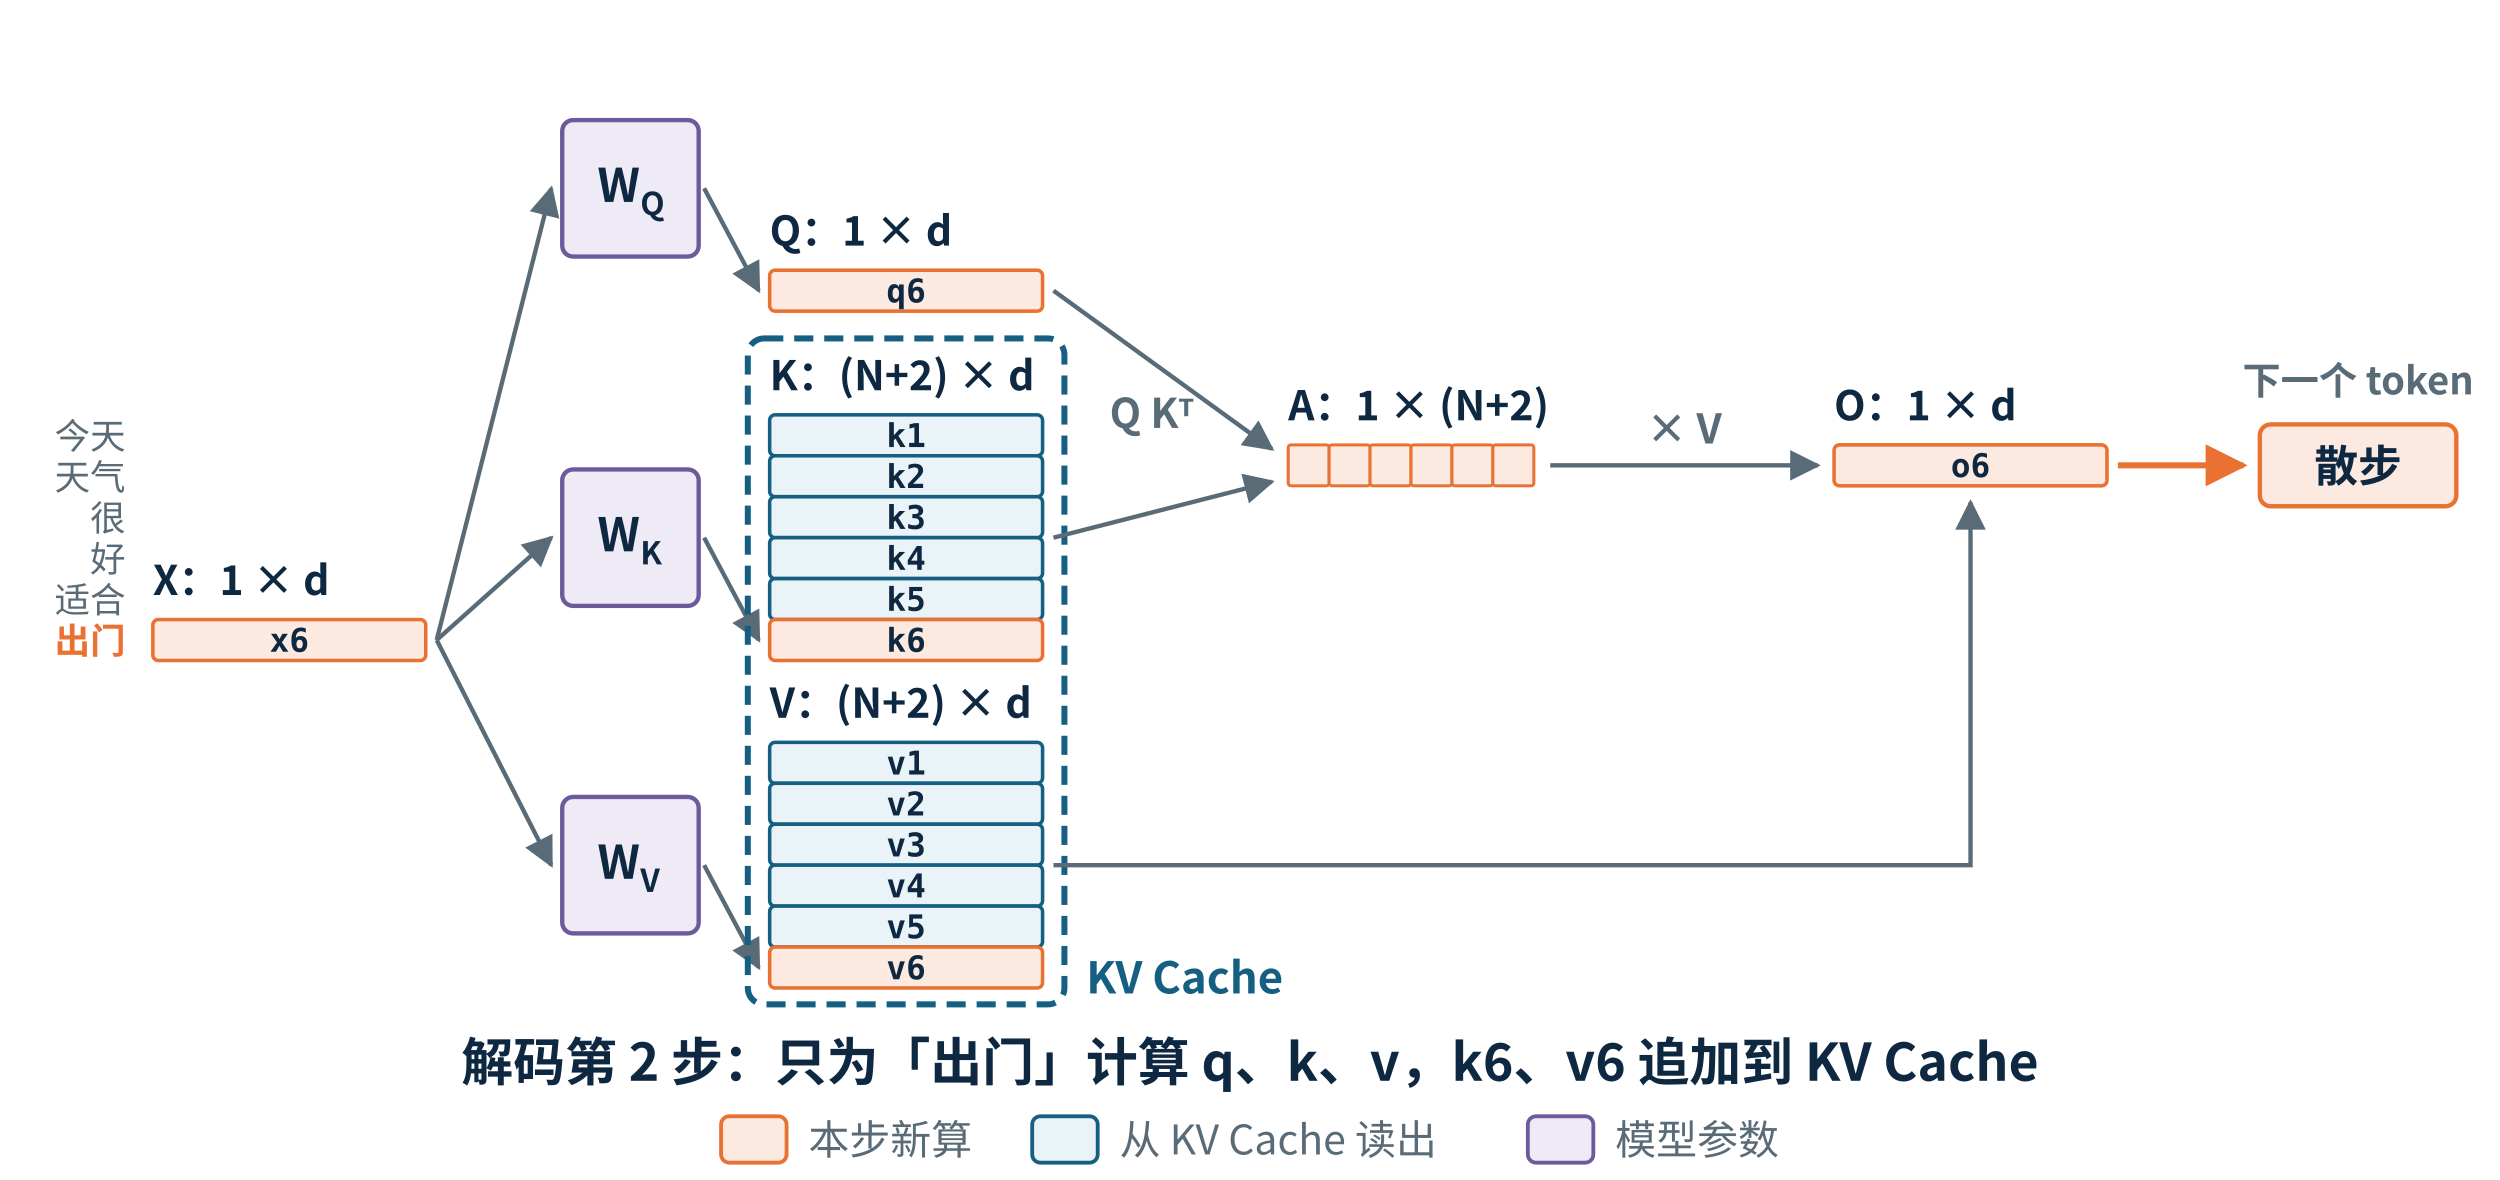
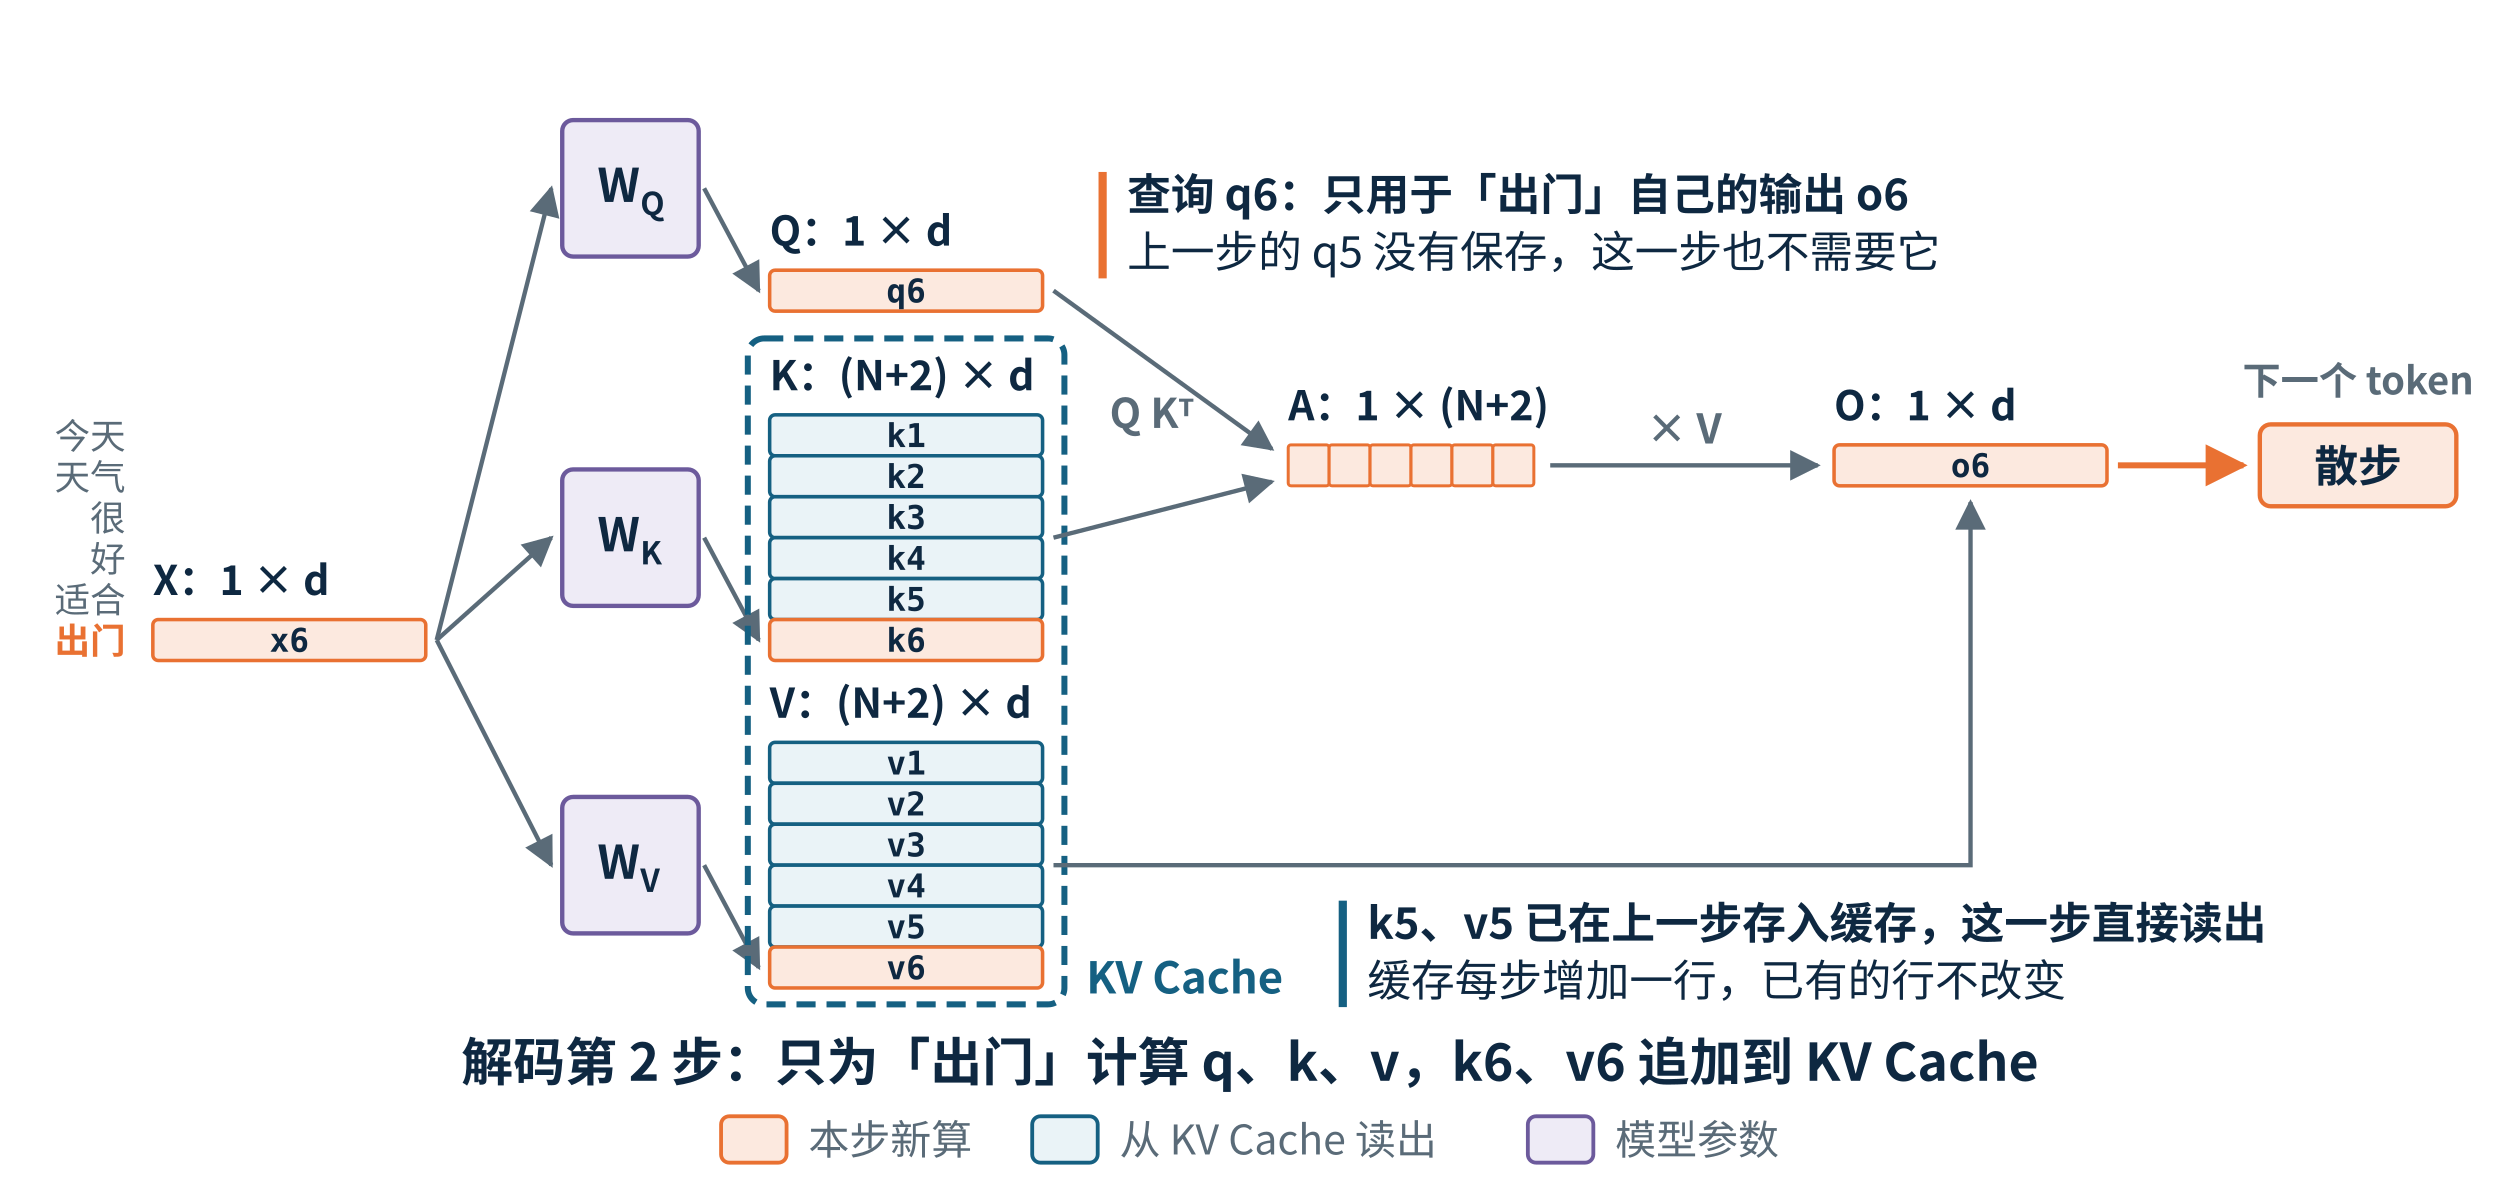
<svg xmlns="http://www.w3.org/2000/svg" viewBox="28 0 916 432" width="916" height="432">
  <defs>
    <marker id="ah-156082" viewBox="0 0 10 10" refX="9" refY="5" markerWidth="7" markerHeight="7" orient="auto-start-reverse">
      <path d="M0,0 L10,5 L0,10 z" fill="#156082" />
    </marker>
    <marker id="ah-e97132" viewBox="0 0 10 10" refX="9" refY="5" markerWidth="7" markerHeight="7" orient="auto-start-reverse">
      <path d="M0,0 L10,5 L0,10 z" fill="#e97132" />
    </marker>
    <marker id="ah-0e2841" viewBox="0 0 10 10" refX="9" refY="5" markerWidth="7" markerHeight="7" orient="auto-start-reverse">
      <path d="M0,0 L10,5 L0,10 z" fill="#0e2841" />
    </marker>
    <marker id="ah-2e7d4f" viewBox="0 0 10 10" refX="9" refY="5" markerWidth="7" markerHeight="7" orient="auto-start-reverse">
      <path d="M0,0 L10,5 L0,10 z" fill="#2e7d4f" />
    </marker>
    <marker id="ah-c0392b" viewBox="0 0 10 10" refX="9" refY="5" markerWidth="7" markerHeight="7" orient="auto-start-reverse">
      <path d="M0,0 L10,5 L0,10 z" fill="#c0392b" />
    </marker>
    <marker id="ah-5a6b78" viewBox="0 0 10 10" refX="9" refY="5" markerWidth="7" markerHeight="7" orient="auto-start-reverse">
      <path d="M0,0 L10,5 L0,10 z" fill="#5a6b78" />
    </marker>
    <marker id="ah-9fb5c3" viewBox="0 0 10 10" refX="9" refY="5" markerWidth="7" markerHeight="7" orient="auto-start-reverse">
      <path d="M0,0 L10,5 L0,10 z" fill="#9fb5c3" />
    </marker>
  </defs>
  <text x="84.0" y="218.0" font-family="PingFang SC, Noto Sans CJK SC, Source Han Sans SC, sans-serif" font-size="15" font-weight="bold" fill="#0e2841" text-anchor="start">X：1 × d</text>
  <text x="74.0" y="164.5" font-family="PingFang SC, Noto Sans CJK SC, Source Han Sans SC, sans-serif" font-size="13" font-weight="normal" fill="#5a6b78" text-anchor="end">今天</text>
  <text x="74.0" y="179.5" font-family="PingFang SC, Noto Sans CJK SC, Source Han Sans SC, sans-serif" font-size="13" font-weight="normal" fill="#5a6b78" text-anchor="end">天气</text>
  <text x="74.0" y="194.5" font-family="PingFang SC, Noto Sans CJK SC, Source Han Sans SC, sans-serif" font-size="13" font-weight="normal" fill="#5a6b78" text-anchor="end">很</text>
  <text x="74.0" y="209.5" font-family="PingFang SC, Noto Sans CJK SC, Source Han Sans SC, sans-serif" font-size="13" font-weight="normal" fill="#5a6b78" text-anchor="end">好</text>
  <text x="74.0" y="224.5" font-family="PingFang SC, Noto Sans CJK SC, Source Han Sans SC, sans-serif" font-size="13" font-weight="normal" fill="#5a6b78" text-anchor="end">适合</text>
  <text x="74.0" y="239.5" font-family="PingFang SC, Noto Sans CJK SC, Source Han Sans SC, sans-serif" font-size="13" font-weight="bold" fill="#e97132" text-anchor="end">出门</text>
  <rect x="84.0" y="227.0" width="100.0" height="15.0" rx="2" fill="#fce9df" stroke="#e97132" stroke-width="1.3" />
  <text x="134.0" y="238.8" font-family="SFMono-Regular, Menlo, DejaVu Sans Mono, Consolas, monospace" font-size="12" font-weight="bold" fill="#0e2841" text-anchor="middle">x6</text>
  <line x1="188.0" y1="234.5" x2="230.0" y2="69.0" stroke="#5a6b78" stroke-width="1.6" marker-end="url(#ah-5a6b78)" />
  <rect x="234.0" y="44.0" width="50.0" height="50.0" rx="4" fill="#eeebf6" stroke="#6c5a9c" stroke-width="1.6" />
  <text x="246.9" y="74.0" font-family="PingFang SC, Noto Sans CJK SC, Source Han Sans SC, sans-serif" font-size="17" font-weight="bold" fill="#0e2841" text-anchor="start">W</text>
  <text x="262.6" y="78.8" font-family="PingFang SC, Noto Sans CJK SC, Source Han Sans SC, sans-serif" font-size="11.56" font-weight="bold" fill="#0e2841" text-anchor="start">Q</text>
  <line x1="286.0" y1="69.0" x2="306.0" y2="106.5" stroke="#5a6b78" stroke-width="1.6" marker-end="url(#ah-5a6b78)" />
  <text x="310.0" y="90.0" font-family="PingFang SC, Noto Sans CJK SC, Source Han Sans SC, sans-serif" font-size="15" font-weight="bold" fill="#0e2841" text-anchor="start">Q：1 × d</text>
  <rect x="310.0" y="99.0" width="100.0" height="15.0" rx="2" fill="#fce9df" stroke="#e97132" stroke-width="1.3" />
  <text x="360.0" y="110.8" font-family="SFMono-Regular, Menlo, DejaVu Sans Mono, Consolas, monospace" font-size="12" font-weight="bold" fill="#0e2841" text-anchor="middle">q6</text>
  <line x1="188.0" y1="234.5" x2="230.0" y2="197.0" stroke="#5a6b78" stroke-width="1.6" marker-end="url(#ah-5a6b78)" />
  <rect x="234.0" y="172.0" width="50.0" height="50.0" rx="4" fill="#eeebf6" stroke="#6c5a9c" stroke-width="1.6" />
  <text x="246.9" y="202.0" font-family="PingFang SC, Noto Sans CJK SC, Source Han Sans SC, sans-serif" font-size="17" font-weight="bold" fill="#0e2841" text-anchor="start">W</text>
  <text x="262.6" y="206.8" font-family="PingFang SC, Noto Sans CJK SC, Source Han Sans SC, sans-serif" font-size="11.56" font-weight="bold" fill="#0e2841" text-anchor="start">K</text>
  <line x1="286.0" y1="197.0" x2="306.0" y2="234.5" stroke="#5a6b78" stroke-width="1.6" marker-end="url(#ah-5a6b78)" />
  <text x="310.0" y="143.0" font-family="PingFang SC, Noto Sans CJK SC, Source Han Sans SC, sans-serif" font-size="15" font-weight="bold" fill="#0e2841" text-anchor="start">K：(N+2) × d</text>
  <rect x="310.0" y="152.0" width="100.0" height="15.0" rx="2" fill="#eaf3f7" stroke="#156082" stroke-width="1.3" />
  <text x="360.0" y="163.8" font-family="SFMono-Regular, Menlo, DejaVu Sans Mono, Consolas, monospace" font-size="12" font-weight="bold" fill="#0e2841" text-anchor="middle">k1</text>
  <rect x="310.0" y="167.0" width="100.0" height="15.0" rx="2" fill="#eaf3f7" stroke="#156082" stroke-width="1.3" />
  <text x="360.0" y="178.8" font-family="SFMono-Regular, Menlo, DejaVu Sans Mono, Consolas, monospace" font-size="12" font-weight="bold" fill="#0e2841" text-anchor="middle">k2</text>
  <rect x="310.0" y="182.0" width="100.0" height="15.0" rx="2" fill="#eaf3f7" stroke="#156082" stroke-width="1.3" />
  <text x="360.0" y="193.8" font-family="SFMono-Regular, Menlo, DejaVu Sans Mono, Consolas, monospace" font-size="12" font-weight="bold" fill="#0e2841" text-anchor="middle">k3</text>
  <rect x="310.0" y="197.0" width="100.0" height="15.0" rx="2" fill="#eaf3f7" stroke="#156082" stroke-width="1.3" />
  <text x="360.0" y="208.8" font-family="SFMono-Regular, Menlo, DejaVu Sans Mono, Consolas, monospace" font-size="12" font-weight="bold" fill="#0e2841" text-anchor="middle">k4</text>
  <rect x="310.0" y="212.0" width="100.0" height="15.0" rx="2" fill="#eaf3f7" stroke="#156082" stroke-width="1.3" />
  <text x="360.0" y="223.8" font-family="SFMono-Regular, Menlo, DejaVu Sans Mono, Consolas, monospace" font-size="12" font-weight="bold" fill="#0e2841" text-anchor="middle">k5</text>
  <rect x="310.0" y="227.0" width="100.0" height="15.0" rx="2" fill="#fce9df" stroke="#e97132" stroke-width="1.3" />
  <text x="360.0" y="238.8" font-family="SFMono-Regular, Menlo, DejaVu Sans Mono, Consolas, monospace" font-size="12" font-weight="bold" fill="#0e2841" text-anchor="middle">k6</text>
  <line x1="188.0" y1="234.5" x2="230.0" y2="317.0" stroke="#5a6b78" stroke-width="1.6" marker-end="url(#ah-5a6b78)" />
  <rect x="234.0" y="292.0" width="50.0" height="50.0" rx="4" fill="#eeebf6" stroke="#6c5a9c" stroke-width="1.6" />
  <text x="246.9" y="322.0" font-family="PingFang SC, Noto Sans CJK SC, Source Han Sans SC, sans-serif" font-size="17" font-weight="bold" fill="#0e2841" text-anchor="start">W</text>
  <text x="262.6" y="326.8" font-family="PingFang SC, Noto Sans CJK SC, Source Han Sans SC, sans-serif" font-size="11.56" font-weight="bold" fill="#0e2841" text-anchor="start">V</text>
  <line x1="286.0" y1="317.0" x2="306.0" y2="354.5" stroke="#5a6b78" stroke-width="1.6" marker-end="url(#ah-5a6b78)" />
  <text x="310.0" y="263.0" font-family="PingFang SC, Noto Sans CJK SC, Source Han Sans SC, sans-serif" font-size="15" font-weight="bold" fill="#0e2841" text-anchor="start">V：(N+2) × d</text>
  <rect x="310.0" y="272.0" width="100.0" height="15.0" rx="2" fill="#eaf3f7" stroke="#156082" stroke-width="1.3" />
  <text x="360.0" y="283.8" font-family="SFMono-Regular, Menlo, DejaVu Sans Mono, Consolas, monospace" font-size="12" font-weight="bold" fill="#0e2841" text-anchor="middle">v1</text>
  <rect x="310.0" y="287.0" width="100.0" height="15.0" rx="2" fill="#eaf3f7" stroke="#156082" stroke-width="1.3" />
  <text x="360.0" y="298.8" font-family="SFMono-Regular, Menlo, DejaVu Sans Mono, Consolas, monospace" font-size="12" font-weight="bold" fill="#0e2841" text-anchor="middle">v2</text>
  <rect x="310.0" y="302.0" width="100.0" height="15.0" rx="2" fill="#eaf3f7" stroke="#156082" stroke-width="1.3" />
  <text x="360.0" y="313.8" font-family="SFMono-Regular, Menlo, DejaVu Sans Mono, Consolas, monospace" font-size="12" font-weight="bold" fill="#0e2841" text-anchor="middle">v3</text>
  <rect x="310.0" y="317.0" width="100.0" height="15.0" rx="2" fill="#eaf3f7" stroke="#156082" stroke-width="1.3" />
  <text x="360.0" y="328.8" font-family="SFMono-Regular, Menlo, DejaVu Sans Mono, Consolas, monospace" font-size="12" font-weight="bold" fill="#0e2841" text-anchor="middle">v4</text>
  <rect x="310.0" y="332.0" width="100.0" height="15.0" rx="2" fill="#eaf3f7" stroke="#156082" stroke-width="1.3" />
  <text x="360.0" y="343.8" font-family="SFMono-Regular, Menlo, DejaVu Sans Mono, Consolas, monospace" font-size="12" font-weight="bold" fill="#0e2841" text-anchor="middle">v5</text>
  <rect x="310.0" y="347.0" width="100.0" height="15.0" rx="2" fill="#fce9df" stroke="#e97132" stroke-width="1.3" />
  <text x="360.0" y="358.8" font-family="SFMono-Regular, Menlo, DejaVu Sans Mono, Consolas, monospace" font-size="12" font-weight="bold" fill="#0e2841" text-anchor="middle">v6</text>
  <rect x="302.0" y="124.0" width="116.0" height="244.0" rx="6" fill="none" stroke="#156082" stroke-width="2.2" stroke-dasharray="7 4" />
  <text x="426.0" y="364.0" font-family="PingFang SC, Noto Sans CJK SC, Source Han Sans SC, sans-serif" font-size="16" font-weight="bold" fill="#156082" text-anchor="start">KV Cache</text>
  <line x1="414.0" y1="106.5" x2="494.0" y2="164.5" stroke="#5a6b78" stroke-width="1.6" marker-end="url(#ah-5a6b78)" />
  <line x1="414.0" y1="197.0" x2="494.0" y2="176.5" stroke="#5a6b78" stroke-width="1.6" marker-end="url(#ah-5a6b78)" />
  <text x="450.0" y="156.8" font-family="PingFang SC, Noto Sans CJK SC, Source Han Sans SC, sans-serif" font-size="15" font-weight="bold" fill="#5a6b78" text-anchor="middle">Q Kᵀ</text>
  <text x="500.0" y="154.0" font-family="PingFang SC, Noto Sans CJK SC, Source Han Sans SC, sans-serif" font-size="15" font-weight="bold" fill="#0e2841" text-anchor="start">A：1 × (N+2)</text>
  <rect x="500.0" y="163.0" width="15.0" height="15.0" rx="1" fill="#fce9df" stroke="#e97132" stroke-width="1.1" />
  <rect x="515.0" y="163.0" width="15.0" height="15.0" rx="1" fill="#fce9df" stroke="#e97132" stroke-width="1.1" />
  <rect x="530.0" y="163.0" width="15.0" height="15.0" rx="1" fill="#fce9df" stroke="#e97132" stroke-width="1.1" />
  <rect x="545.0" y="163.0" width="15.0" height="15.0" rx="1" fill="#fce9df" stroke="#e97132" stroke-width="1.1" />
  <rect x="560.0" y="163.0" width="15.0" height="15.0" rx="1" fill="#fce9df" stroke="#e97132" stroke-width="1.1" />
  <rect x="575.0" y="163.0" width="15.0" height="15.0" rx="1" fill="#fce9df" stroke="#e97132" stroke-width="1.1" />
  <line x1="596.0" y1="170.5" x2="694.0" y2="170.5" stroke="#5a6b78" stroke-width="1.6" marker-end="url(#ah-5a6b78)" />
  <text x="645.0" y="162.5" font-family="PingFang SC, Noto Sans CJK SC, Source Han Sans SC, sans-serif" font-size="15" font-weight="bold" fill="#5a6b78" text-anchor="middle">× V</text>
  <path d="M 414.0 317.0 L 750.0 317.0 L 750.0 184.0" fill="none" stroke="#5a6b78" stroke-width="1.6" marker-end="url(#ah-5a6b78)" />
  <text x="700.0" y="154.0" font-family="PingFang SC, Noto Sans CJK SC, Source Han Sans SC, sans-serif" font-size="15" font-weight="bold" fill="#0e2841" text-anchor="start">O：1 × d</text>
  <rect x="700.0" y="163.0" width="100.0" height="15.0" rx="2" fill="#fce9df" stroke="#e97132" stroke-width="1.3" />
  <text x="750.0" y="174.8" font-family="SFMono-Regular, Menlo, DejaVu Sans Mono, Consolas, monospace" font-size="12" font-weight="bold" fill="#0e2841" text-anchor="middle">o6</text>
  <line x1="804.0" y1="170.5" x2="850.0" y2="170.5" stroke="#e97132" stroke-width="2.2" marker-end="url(#ah-e97132)" />
  <rect x="856.0" y="155.5" width="72.0" height="30.0" rx="4" fill="#fce9df" stroke="#e97132" stroke-width="1.6" />
  <text x="892.0" y="176.5" font-family="PingFang SC, Noto Sans CJK SC, Source Han Sans SC, sans-serif" font-size="16" font-weight="bold" fill="#0e2841" text-anchor="middle">散步</text>
  <text x="892.0" y="144.5" font-family="PingFang SC, Noto Sans CJK SC, Source Han Sans SC, sans-serif" font-size="14" font-weight="bold" fill="#5a6b78" text-anchor="middle">下一个 token</text>
  <text x="486.0" y="396.0" font-family="PingFang SC, Noto Sans CJK SC, Source Han Sans SC, sans-serif" font-size="19" font-weight="bold" fill="#0e2841" text-anchor="middle">解码第 2 步：只为「出门」计算 q、k、v，k6、v6 追加到 KV Cache</text>
  <rect x="292.2" y="409.0" width="24.0" height="17.0" rx="3" fill="#fce9df" stroke="#e97132" stroke-width="1.4" />
  <text x="324.2" y="423.0" font-family="PingFang SC, Noto Sans CJK SC, Source Han Sans SC, sans-serif" font-size="15" font-weight="normal" fill="#5a6b78" text-anchor="start">本步新算</text>
  <rect x="406.2" y="409.0" width="24.0" height="17.0" rx="3" fill="#eaf3f7" stroke="#156082" stroke-width="1.4" />
  <text x="438.2" y="423.0" font-family="PingFang SC, Noto Sans CJK SC, Source Han Sans SC, sans-serif" font-size="15" font-weight="normal" fill="#5a6b78" text-anchor="start">从 KV Cache 读出</text>
  <rect x="587.8" y="409.0" width="24.0" height="17.0" rx="3" fill="#eeebf6" stroke="#6c5a9c" stroke-width="1.4" />
  <text x="619.8" y="423.0" font-family="PingFang SC, Noto Sans CJK SC, Source Han Sans SC, sans-serif" font-size="15" font-weight="normal" fill="#5a6b78" text-anchor="start">模型参数</text>
+   <line x1="432.0" y1="63.0" x2="432.0" y2="102.0" stroke="#e97132" stroke-width="3" />
+   <text x="441.0" y="77.0" font-family="PingFang SC, Noto Sans CJK SC, Source Han Sans SC, sans-serif" font-size="16" font-weight="bold" fill="#0e2841" text-anchor="start">查询 q6：只用于「出门」自己的输出 o6</text>
+   <text x="441.0" y="98.0" font-family="PingFang SC, Noto Sans CJK SC, Source Han Sans SC, sans-serif" font-size="16" font-weight="normal" fill="#0e2841" text-anchor="start">上一步的 q5 没有保存，这一步也不需要它</text>
+   <line x1="520.0" y1="330.0" x2="520.0" y2="369.0" stroke="#156082" stroke-width="3" />
+   <text x="529.0" y="344.0" font-family="PingFang SC, Noto Sans CJK SC, Source Han Sans SC, sans-serif" font-size="16" font-weight="bold" fill="#0e2841" text-anchor="start">k5、v5 已在上一步存入缓存，这一步直接读出</text>
+   <text x="529.0" y="365.0" font-family="PingFang SC, Noto Sans CJK SC, Source Han Sans SC, sans-serif" font-size="16" font-weight="normal" fill="#0e2841" text-anchor="start">缓存每步增加一行，已有的行不改变</text>
</svg>
